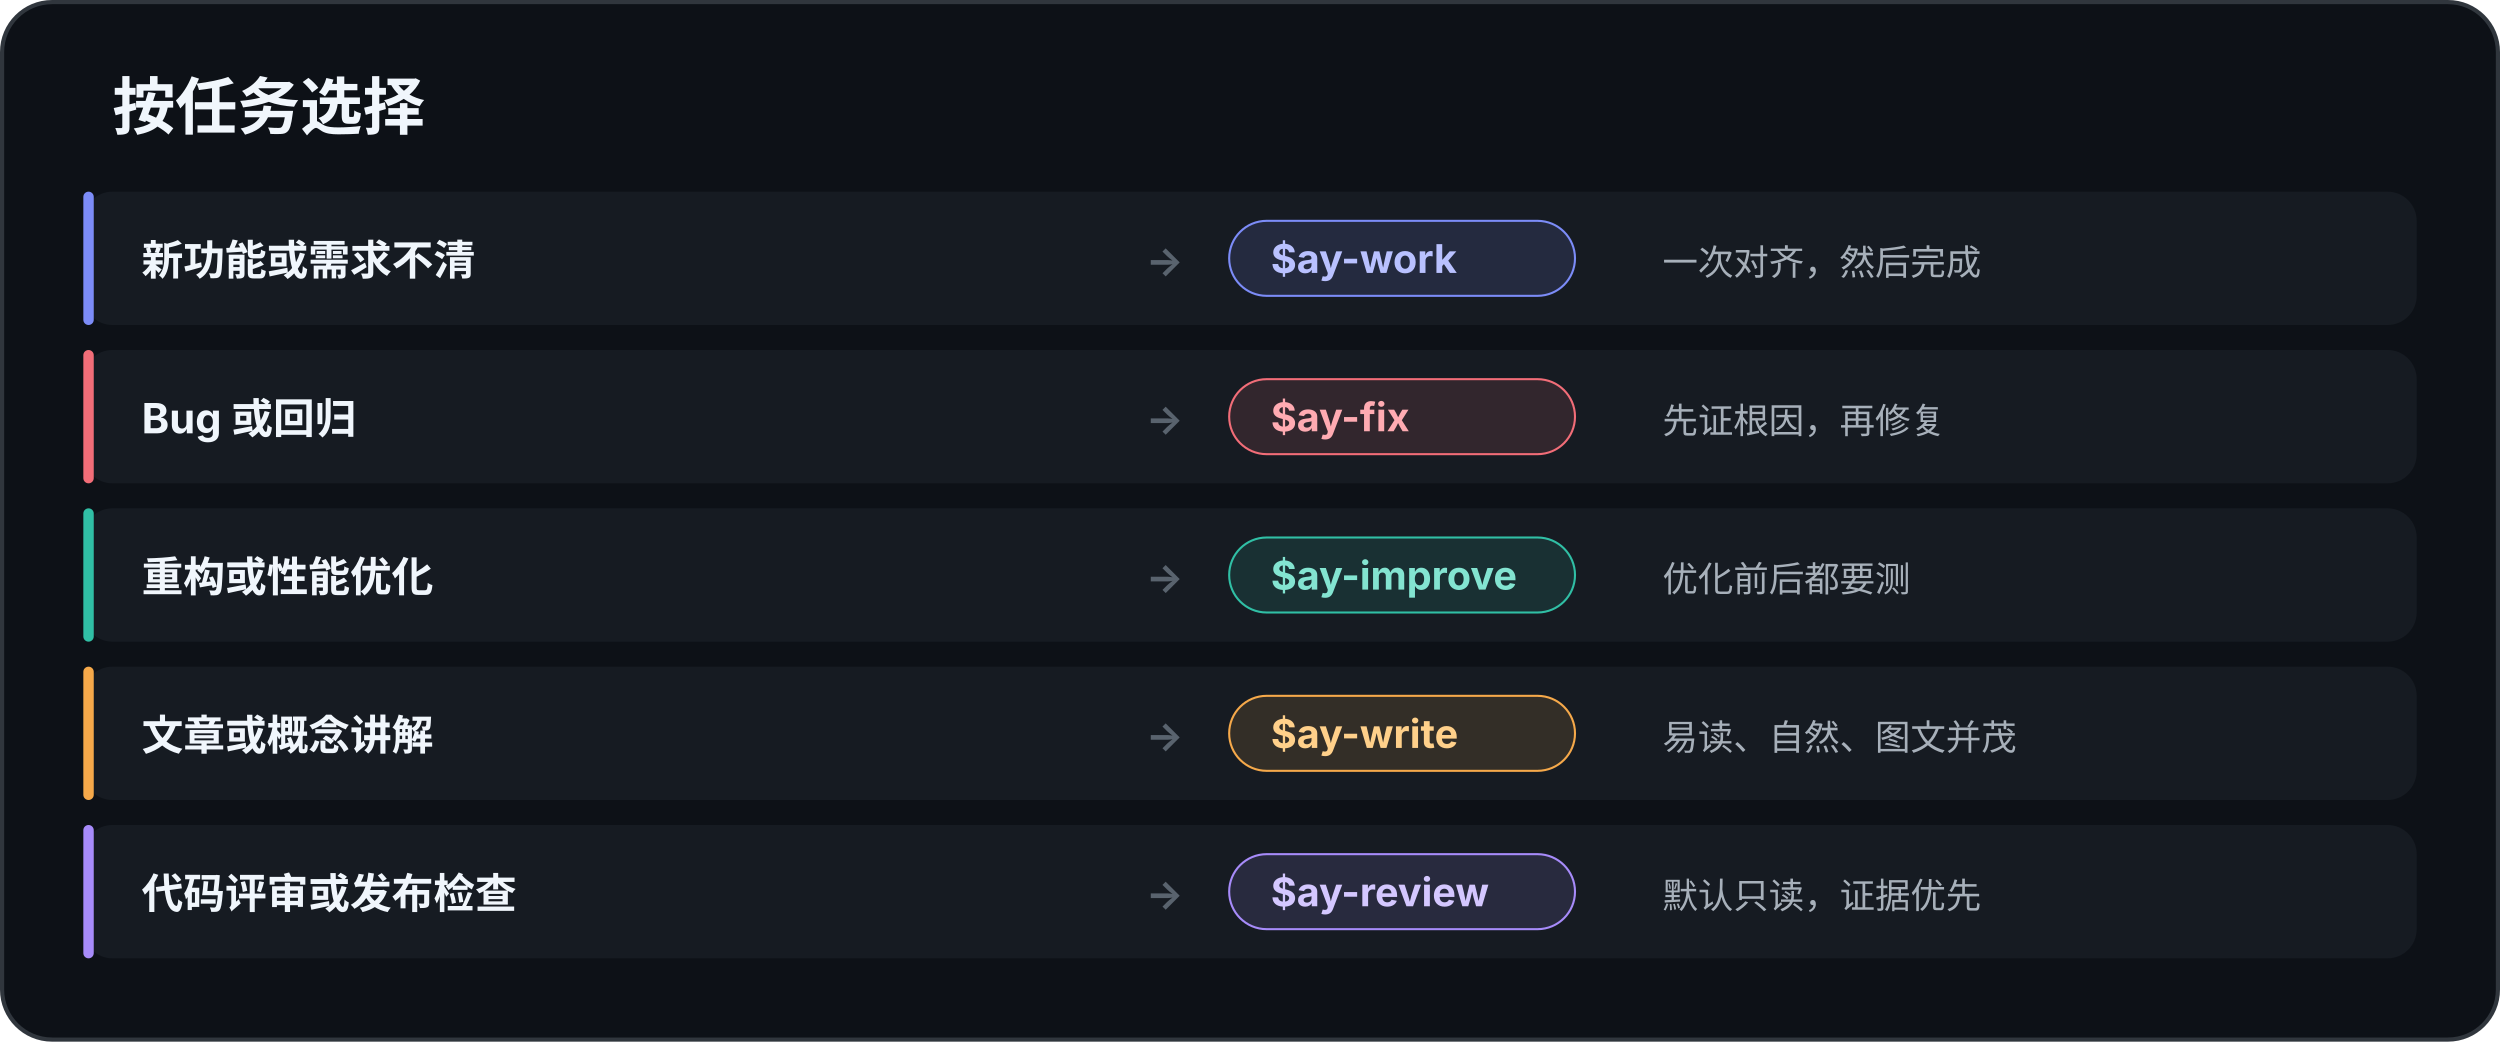
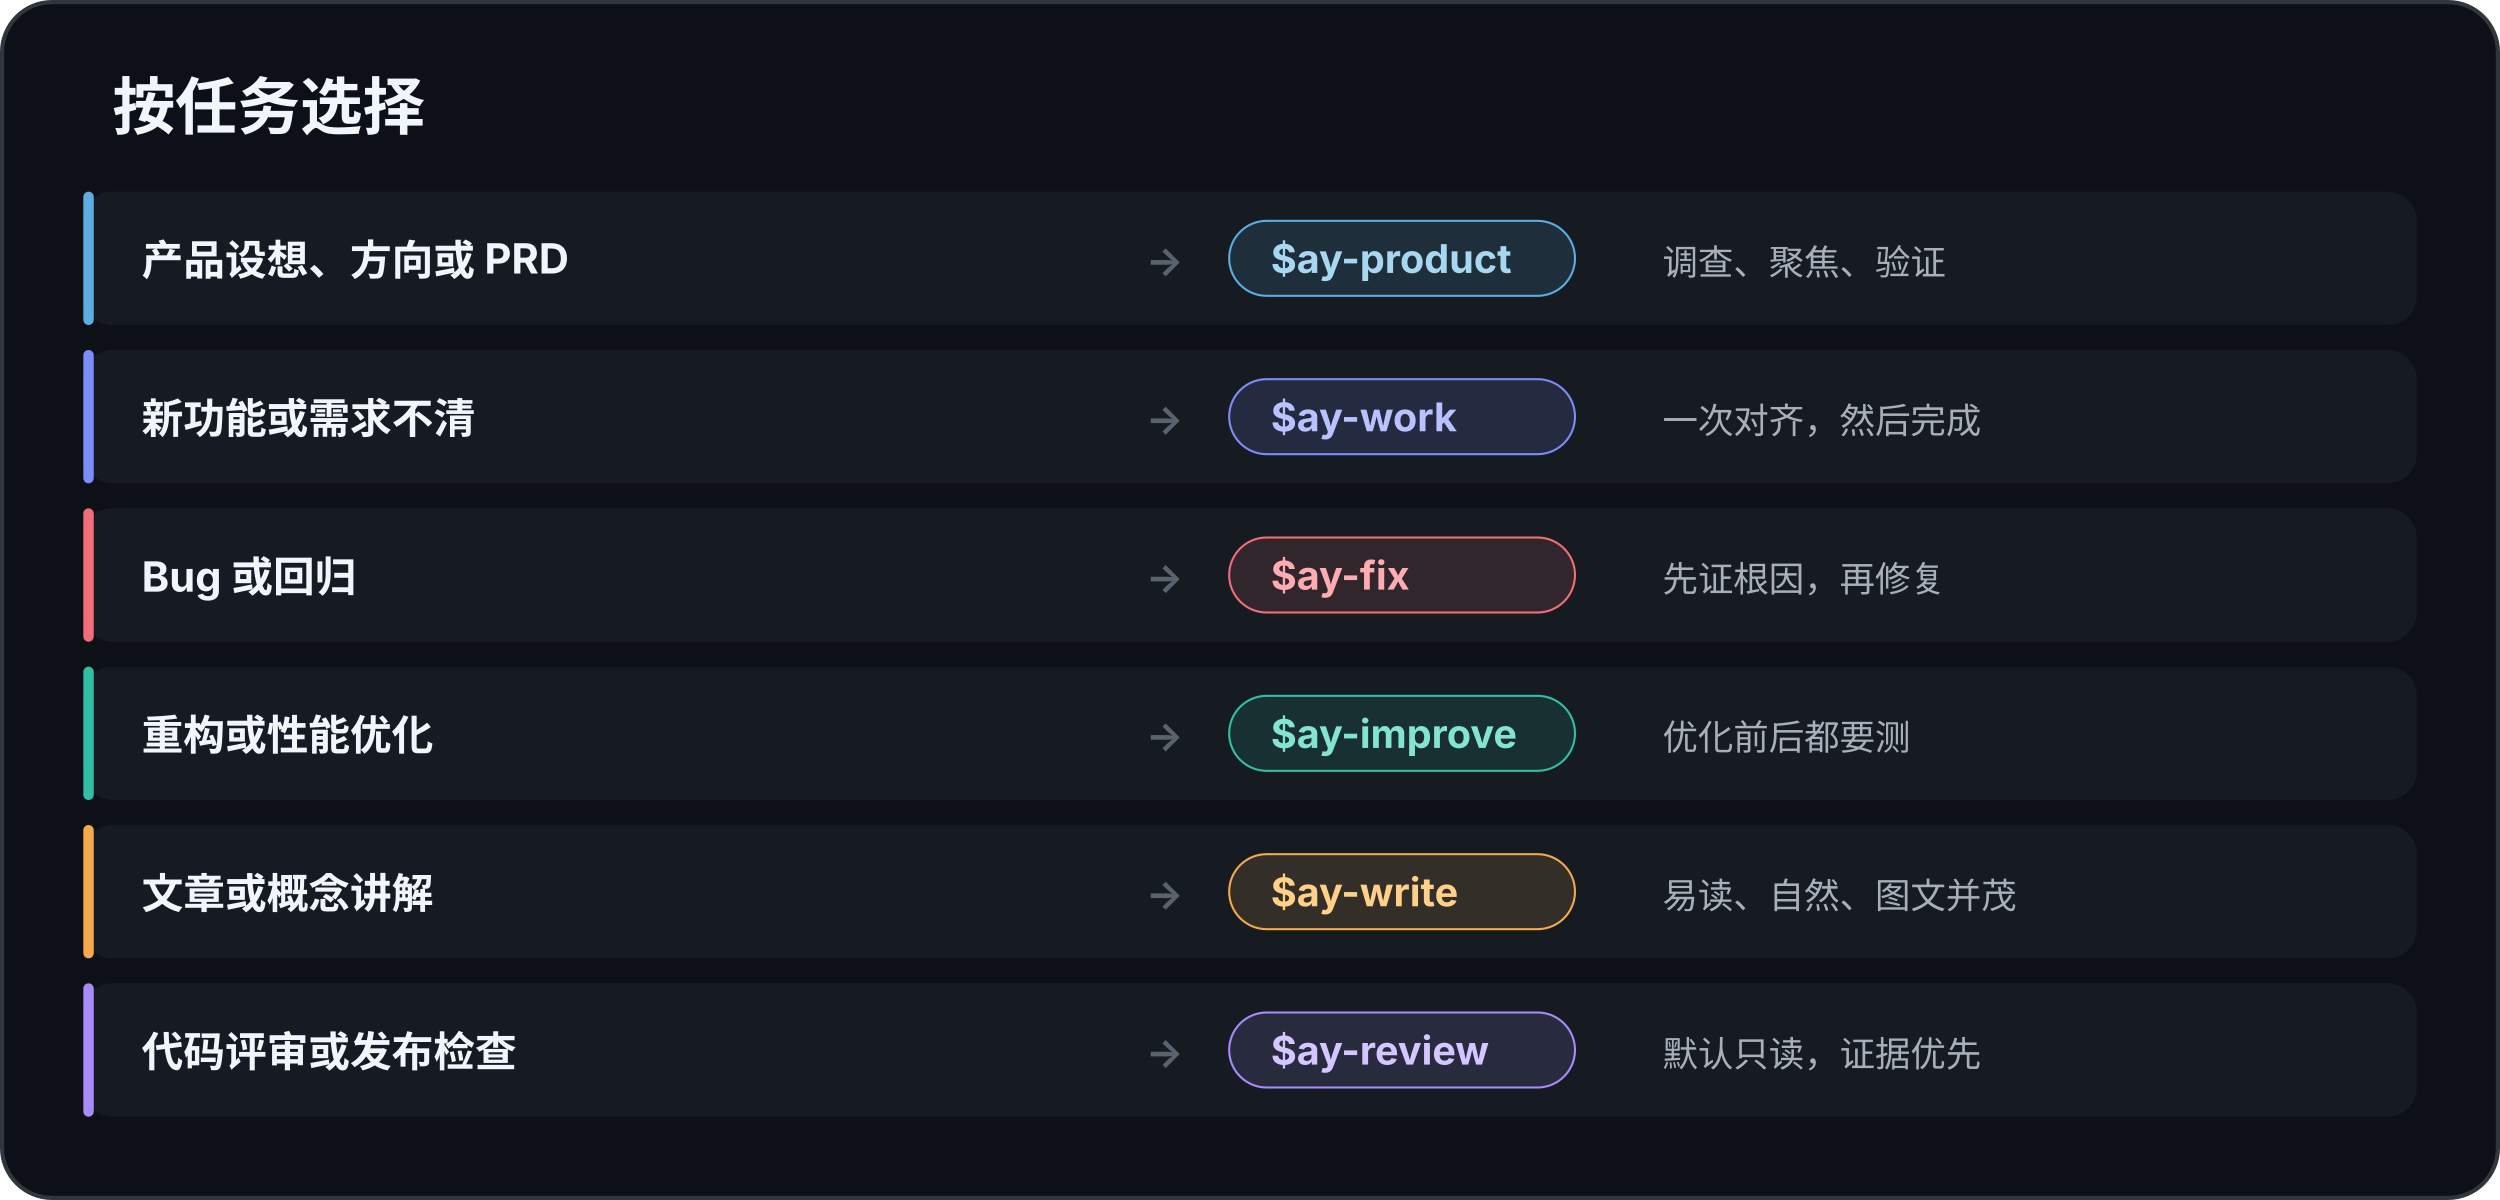
- <svg xmlns="http://www.w3.org/2000/svg" width="100%" viewBox="0 0 1200 500" role="img" aria-labelledby="title description">
+ <svg xmlns="http://www.w3.org/2000/svg" width="100%" viewBox="0 0 1200 576" role="img" aria-labelledby="title description">
  <style>
    text { font-family: Inter, ui-sans-serif, -apple-system, BlinkMacSystemFont, "Segoe UI", "PingFang SC", "Microsoft YaHei", sans-serif; }
    .task { fill: #F0F6FC; font-size: 20px; font-weight: 650; }
    .skill { font-size: 19px; font-weight: 750; }
    .outcome { fill: #A7B0BA; font-size: 17px; font-weight: 500; }
    .arrow { fill: #59636E; font-size: 19px; font-weight: 700; }
  </style>
-   <rect x="1" y="1" width="1198" height="498" rx="24" fill="#0D1117" stroke="#30363D" stroke-width="2" />
+   <rect x="1" y="1" width="1198" height="574" rx="24" fill="#0D1117" stroke="#30363D" stroke-width="2" />
  <text x="54" y="62" fill="#F0F6FC" font-size="30" font-weight="760">按任务选择</text>
  <g transform="translate(40 92)">
+     <rect width="1120" height="64" rx="14" fill="#161B22" />
+     <rect width="5" height="64" rx="2.5" fill="#5DADE2" />
+     <text x="28" y="40" class="task">产品设想、方向或 PRD</text>
+     <text x="510" y="40" class="arrow">→</text>
+     <rect x="550" y="14" width="166" height="36" rx="18" fill="#5DADE2" fill-opacity=".13" stroke="#5DADE2" />
+     <text x="570" y="39" class="skill" fill="#A8D8F0">$ay-product</text>
+     <text x="758" y="40" class="outcome">调查、聚焦、验证</text>
+   </g>
+   <g transform="translate(40 168)">
    <rect width="1120" height="64" rx="14" fill="#161B22" />
    <rect width="5" height="64" rx="2.5" fill="#7C8CF8" />
    <text x="28" y="40" class="task">新功能或需求不清</text>
    <text x="510" y="40" class="arrow">→</text>
    <rect x="550" y="14" width="166" height="36" rx="18" fill="#7C8CF8" fill-opacity=".14" stroke="#7C8CF8" />
    <text x="570" y="39" class="skill" fill="#B9C1FF">$ay-work</text>
    <text x="758" y="40" class="outcome">一次对齐，然后完成</text>
  </g>
-   <g transform="translate(40 168)">
+   <g transform="translate(40 244)">
    <rect width="1120" height="64" rx="14" fill="#161B22" />
    <rect width="5" height="64" rx="2.5" fill="#F26D78" />
    <text x="28" y="40" class="task">Bug 或回归</text>
    <text x="510" y="40" class="arrow">→</text>
    <rect x="550" y="14" width="166" height="36" rx="18" fill="#F26D78" fill-opacity=".13" stroke="#F26D78" />
    <text x="570" y="39" class="skill" fill="#FFABB2">$ay-fix</text>
    <text x="758" y="40" class="outcome">先证根因，再修复</text>
  </g>
-   <g transform="translate(40 244)">
+   <g transform="translate(40 320)">
    <rect width="1120" height="64" rx="14" fill="#161B22" />
    <rect width="5" height="64" rx="2.5" fill="#30BFA5" />
    <text x="28" y="40" class="task">重构或性能优化</text>
    <text x="510" y="40" class="arrow">→</text>
    <rect x="550" y="14" width="166" height="36" rx="18" fill="#30BFA5" fill-opacity=".13" stroke="#30BFA5" />
    <text x="570" y="39" class="skill" fill="#83E4D1">$ay-improve</text>
    <text x="758" y="40" class="outcome">优化前后都要测</text>
  </g>
-   <g transform="translate(40 320)">
+   <g transform="translate(40 396)">
    <rect width="1120" height="64" rx="14" fill="#161B22" />
    <rect width="5" height="64" rx="2.5" fill="#F6A94A" />
    <text x="28" y="40" class="task">文章或概念讲解</text>
    <text x="510" y="40" class="arrow">→</text>
    <rect x="550" y="14" width="166" height="36" rx="18" fill="#F6A94A" fill-opacity=".13" stroke="#F6A94A" />
    <text x="570" y="39" class="skill" fill="#FFD08A">$ay-write</text>
    <text x="758" y="40" class="outcome">易读、自然、图文并茂</text>
  </g>
-   <g transform="translate(40 396)">
+   <g transform="translate(40 472)">
    <rect width="1120" height="64" rx="14" fill="#161B22" />
    <rect width="5" height="64" rx="2.5" fill="#A78BFA" />
    <text x="28" y="40" class="task">代码评审或发布检查</text>
    <text x="510" y="40" class="arrow">→</text>
    <rect x="550" y="14" width="166" height="36" rx="18" fill="#A78BFA" fill-opacity=".13" stroke="#A78BFA" />
    <text x="570" y="39" class="skill" fill="#D4C7FF">$ay-review</text>
    <text x="758" y="40" class="outcome">默认只读，证据优先</text>
  </g>
</svg>
